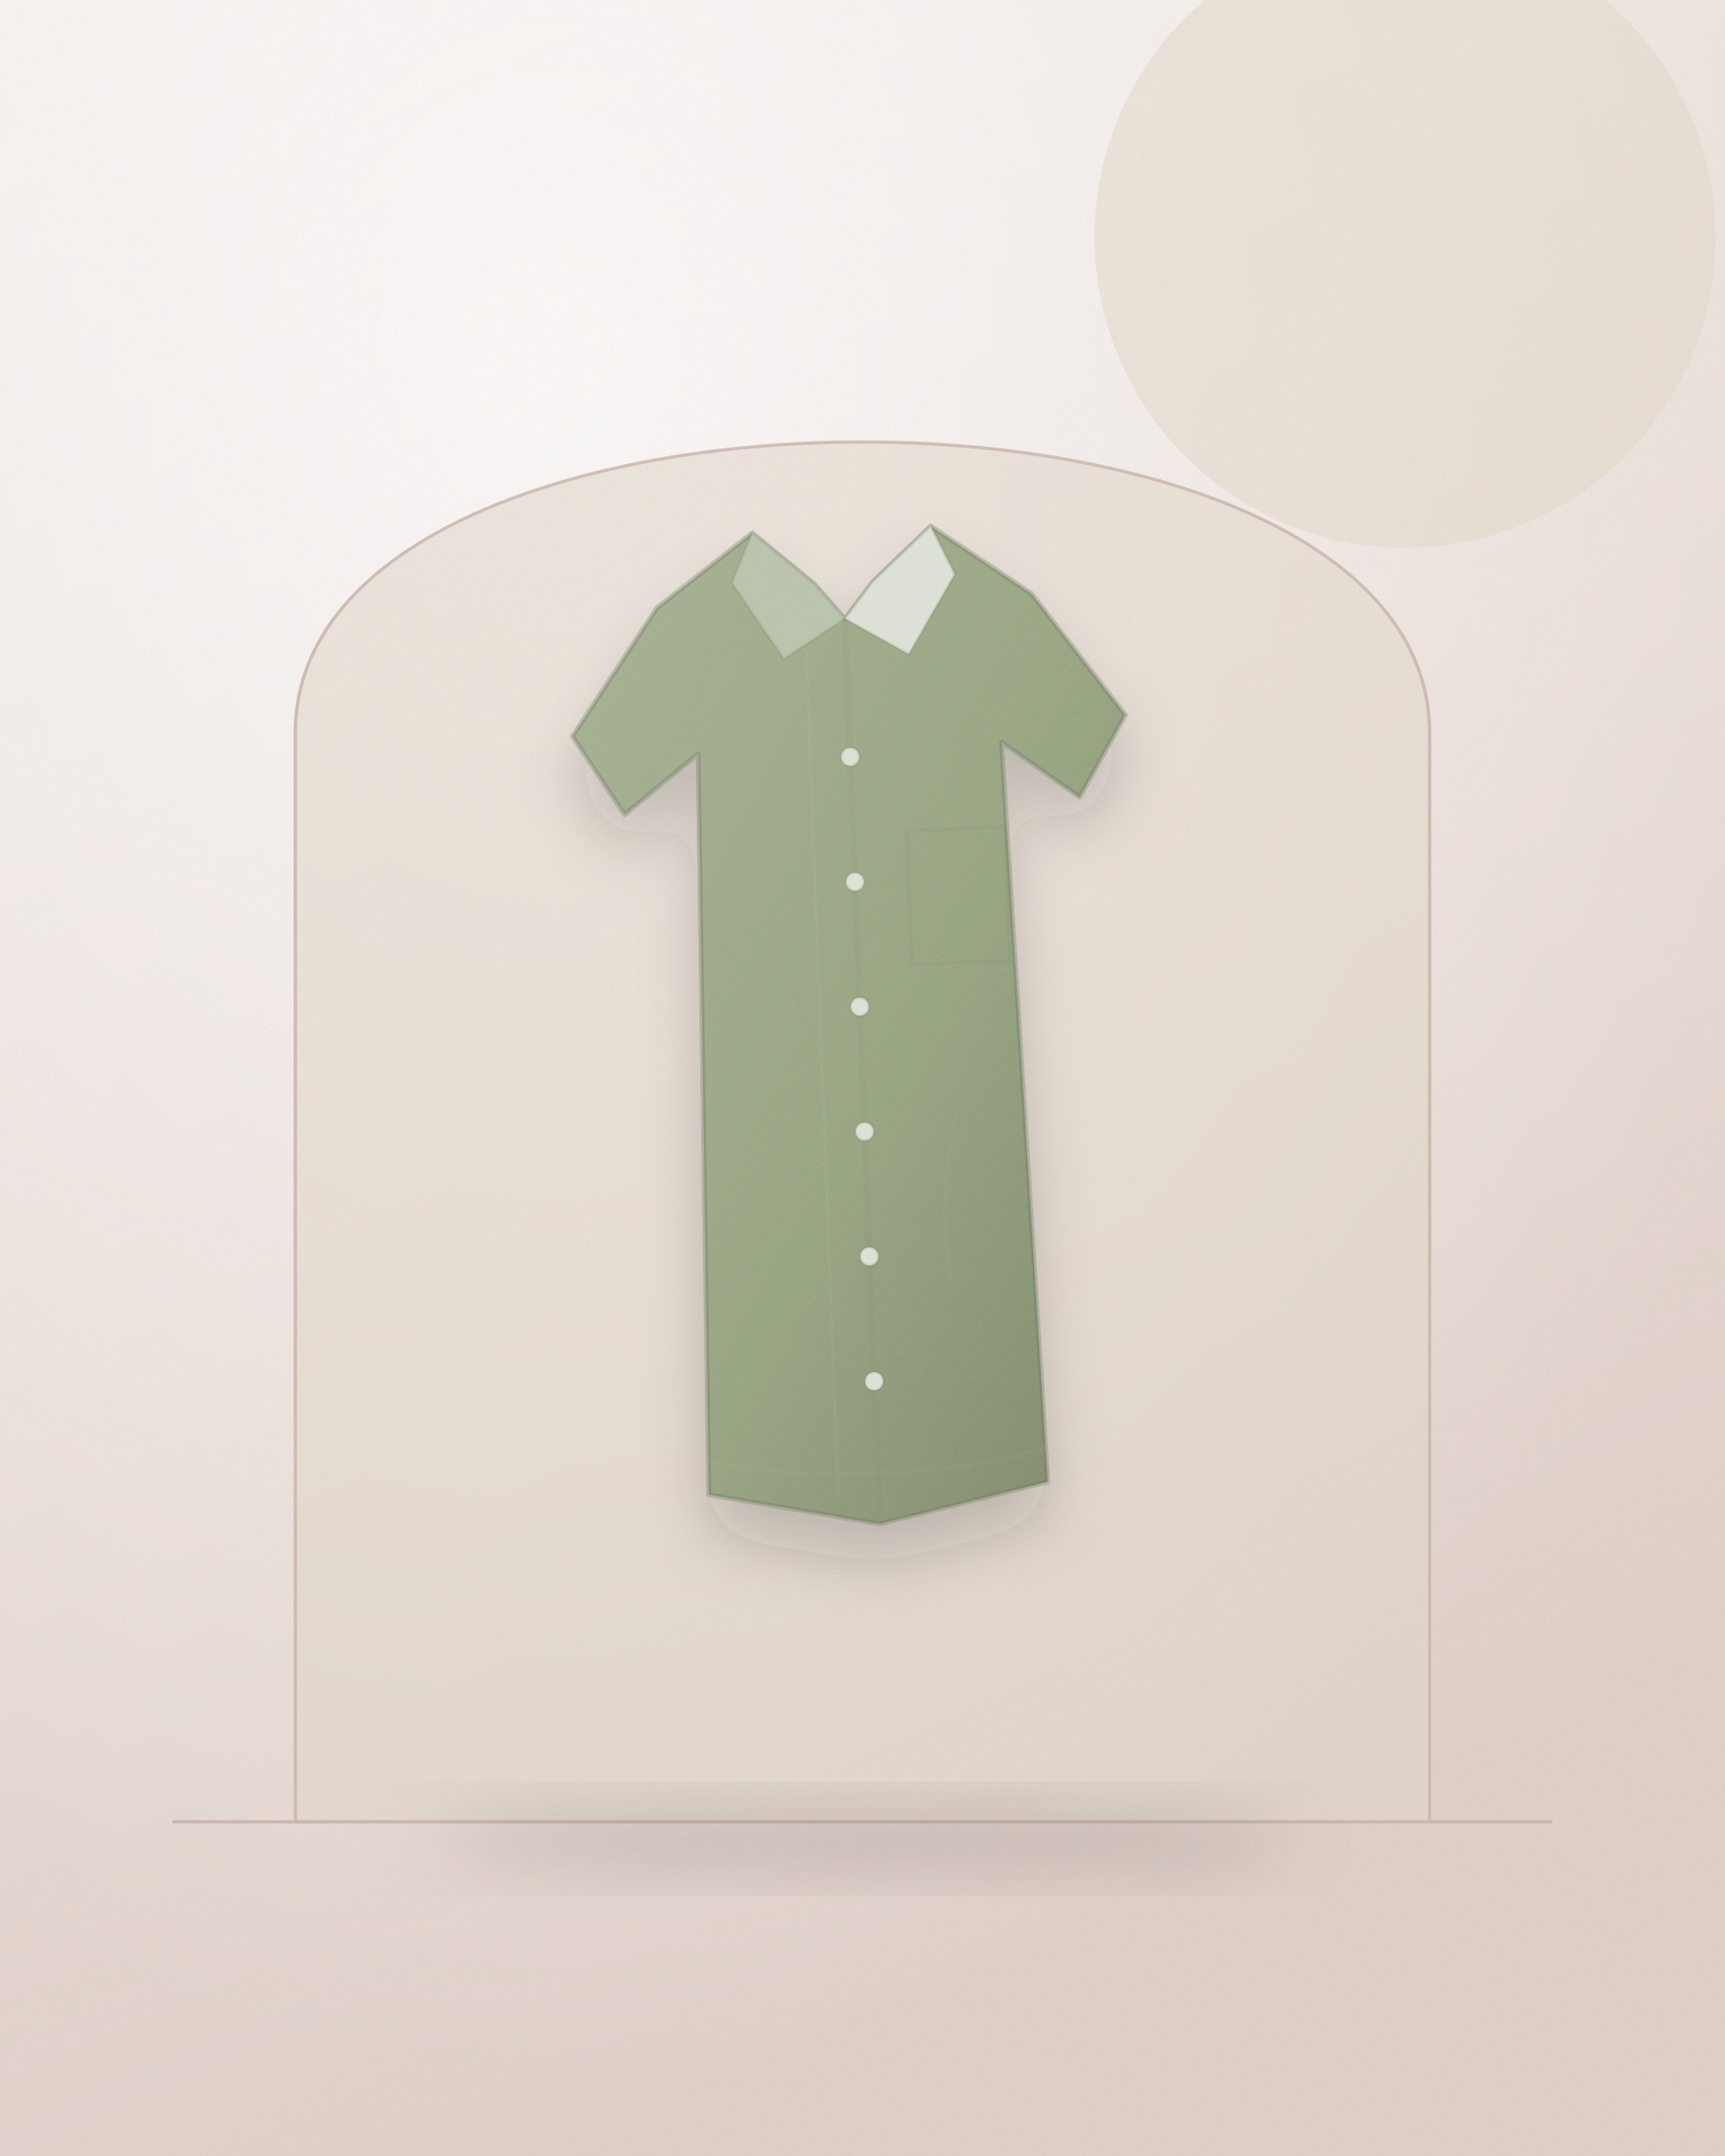
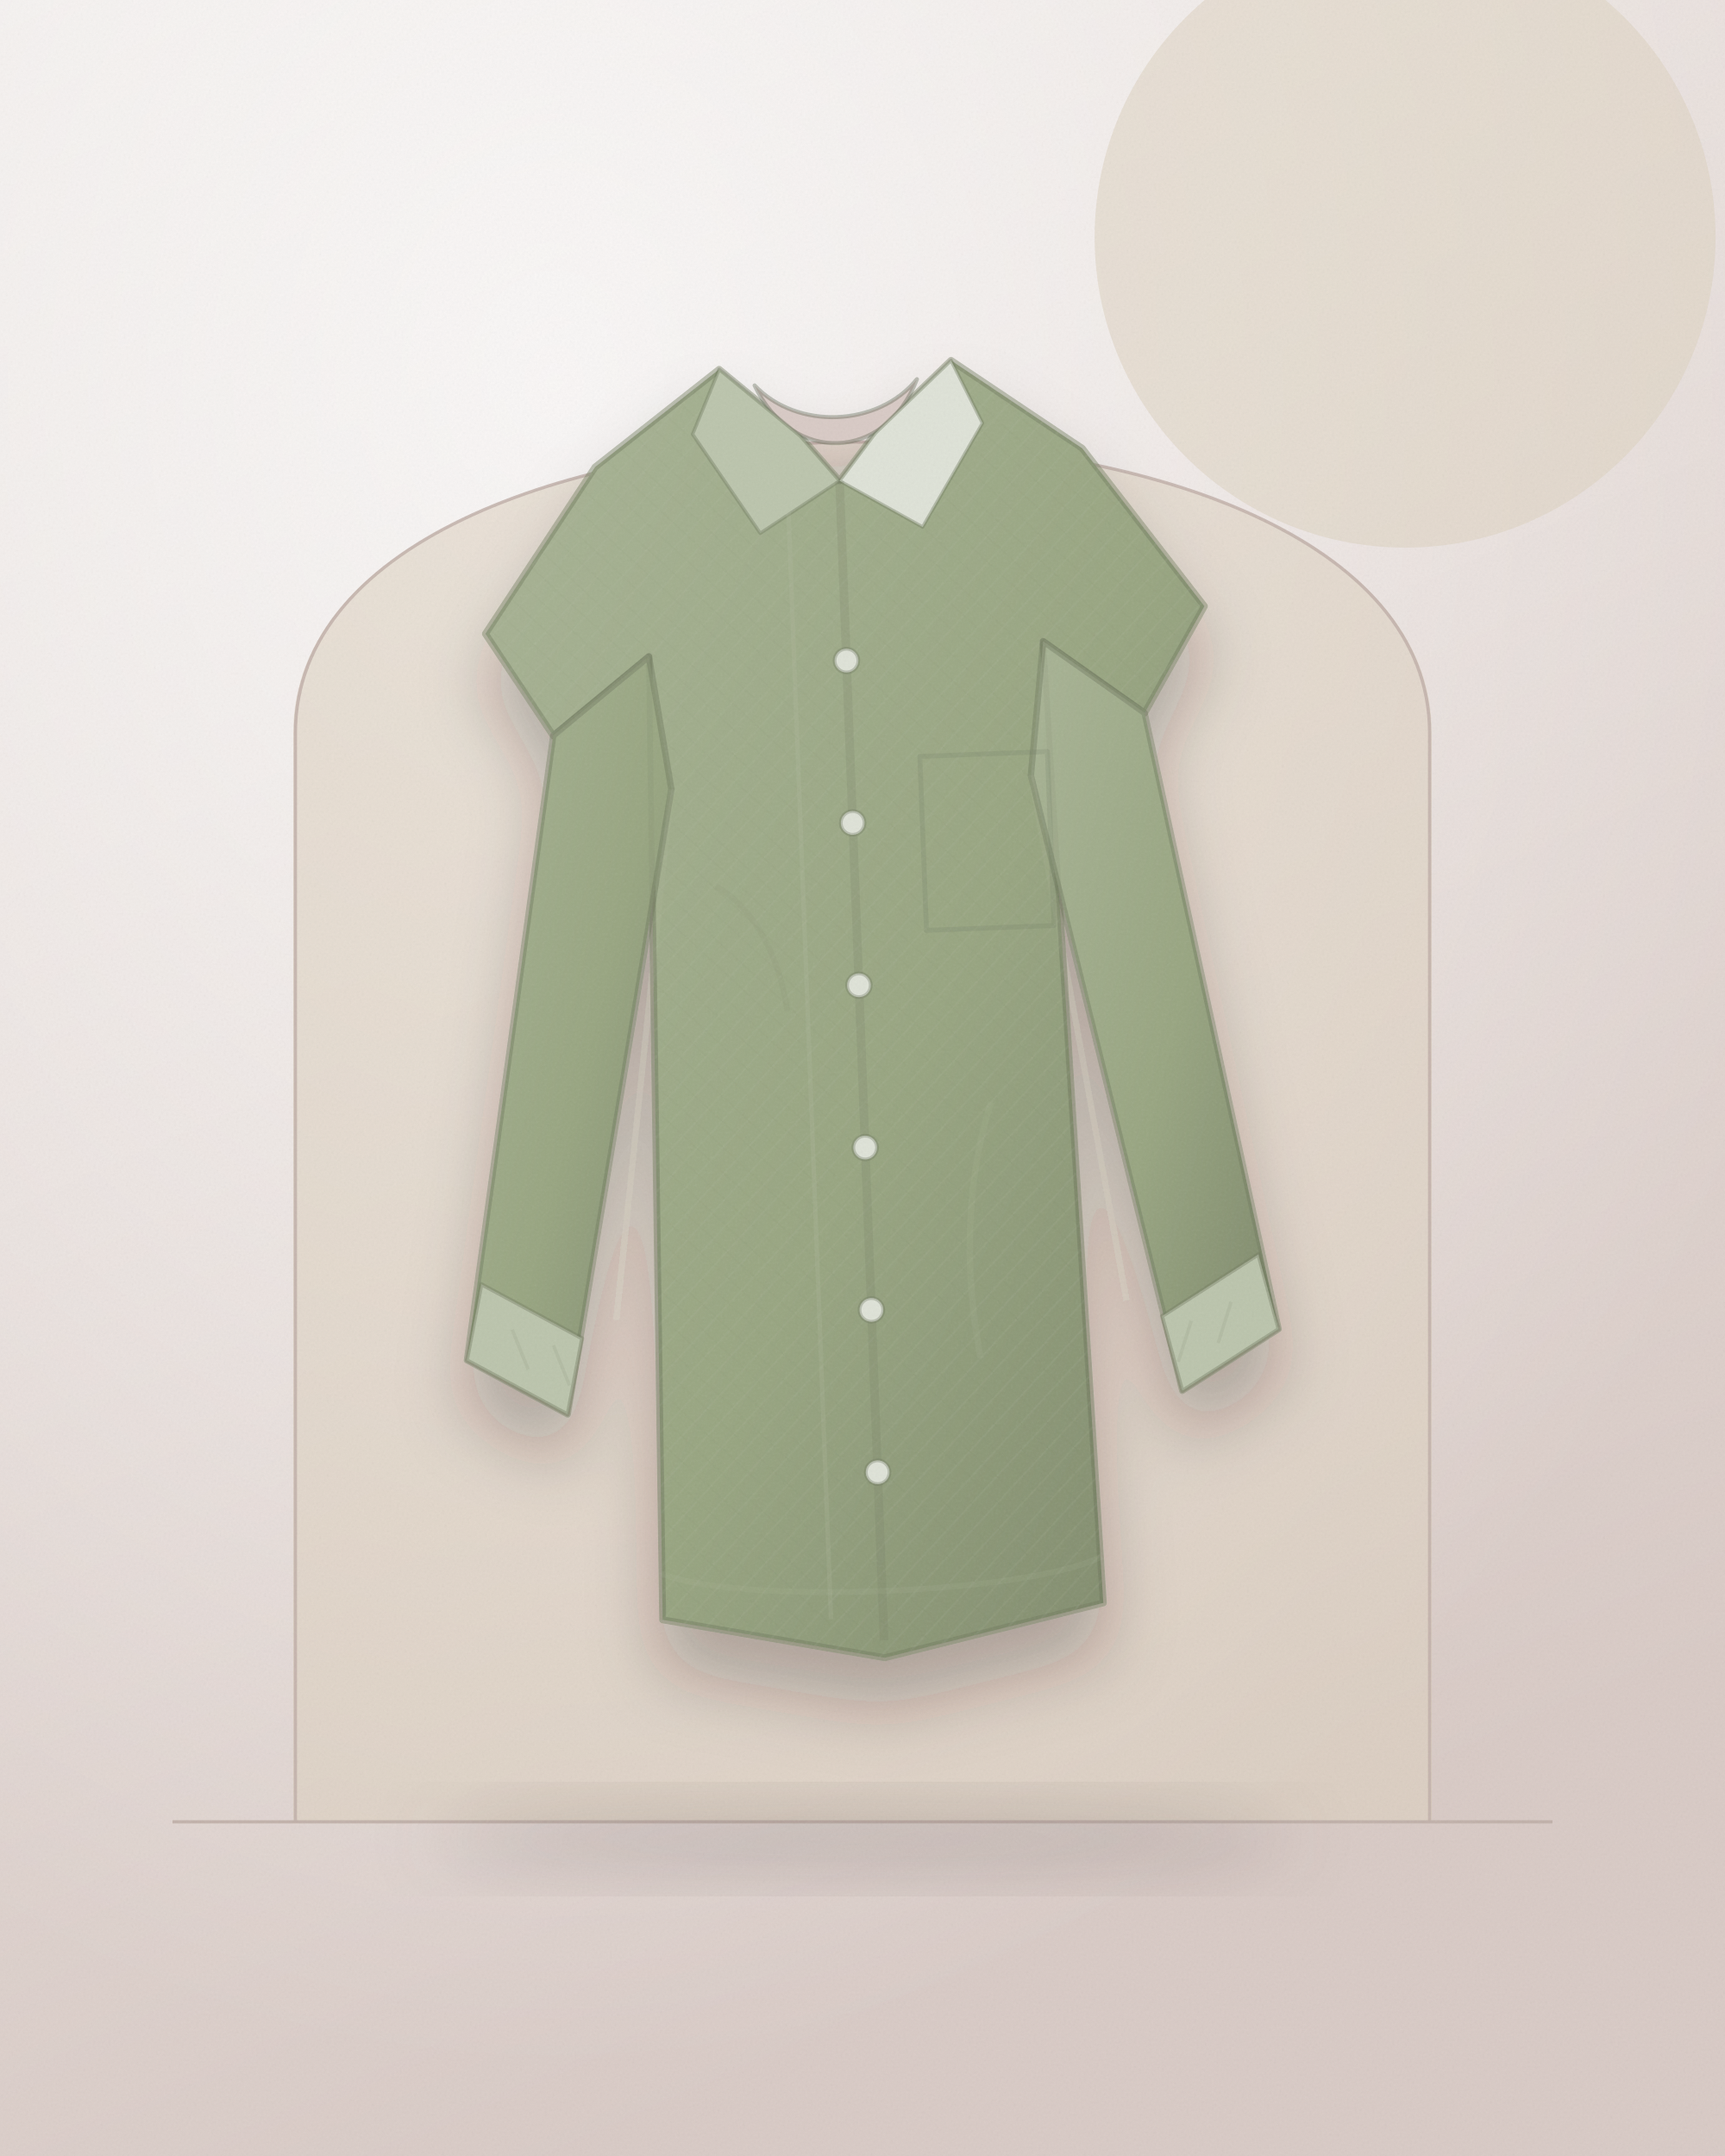
<svg xmlns="http://www.w3.org/2000/svg" viewBox="0 0 800 1000" width="800" height="1000" role="img">
  <defs>
    <linearGradient id="bg" x1="0" y1="0" x2="0.35" y2="1">
-       <stop offset="0" stop-color="#f3ece7" />
-       <stop offset="1" stop-color="#dfcfc8" />
+       <stop offset="0" stop-color="#efe9e6" />
+       <stop offset="1" stop-color="#d8cac5" />
    </linearGradient>
    <radialGradient id="glow" cx="32%" cy="18%" r="78%">
      <stop offset="0" stop-color="#ffffff" stop-opacity="0.72" />
      <stop offset="1" stop-color="#ffffff" stop-opacity="0" />
    </radialGradient>
    <linearGradient id="body" x1="0" y1="0" x2="1" y2="1">
      <stop offset="0" stop-color="#a8b395" />
      <stop offset="0.55" stop-color="#98a581" />
      <stop offset="1" stop-color="#7d876a" />
    </linearGradient>
    <linearGradient id="bodySoft" x1="0" y1="0" x2="1" y2="0.7">
      <stop offset="0" stop-color="#bbc4ac" />
      <stop offset="1" stop-color="#98a581" />
    </linearGradient>
    <linearGradient id="metal" x1="0" y1="0" x2="1" y2="1">
      <stop offset="0" stop-color="#f3eee2" />
      <stop offset="0.35" stop-color="#cdbfa6" />
      <stop offset="0.62" stop-color="#f8f3e8" />
      <stop offset="1" stop-color="#9d8b70" />
    </linearGradient>
    <filter id="grain">
      <feTurbulence type="fractalNoise" baseFrequency="0.86" numOctaves="2" stitchTiles="stitch" />
      <feColorMatrix type="saturate" values="0" />
      <feComponentTransfer>
        <feFuncA type="linear" slope="0.11" />
      </feComponentTransfer>
    </filter>
    <filter id="objectShadow" x="-30%" y="-30%" width="160%" height="170%">
-       <feDropShadow dx="0" dy="18" stdDeviation="14" flood-color="#312723" flood-opacity="0.2" />
+       <feDropShadow dx="0" dy="22" stdDeviation="16" flood-color="#2e2725" flood-opacity="0.28" />
    </filter>
    <filter id="blur">
      <feGaussianBlur stdDeviation="18" />
    </filter>
    <filter id="soft">
      <feGaussianBlur stdDeviation="4" />
    </filter>
  </defs>
  <rect width="800" height="1000" fill="url(#bg)" />
  <rect width="800" height="1000" fill="url(#glow)" />
-   <circle cx="651.636" cy="110" r="144" fill="#e1d8c9" opacity="0.55" />
-   <path d="M 136 845 L 136 340 C 136 160 664 160 664 340 L 664 845 Z" fill="#e1d8c9" opacity="0.58" />
-   <path d="M 137 845 L 137 340 C 137 160 663 160 663 340 L 663 845" fill="none" stroke="#c9b3aa" stroke-width="1.5" opacity="0.8" />
-   <line x1="80" y1="845" x2="720" y2="845" stroke="#c9b3aa" stroke-width="1.5" opacity="0.9" />
-   <ellipse cx="400" cy="853" rx="200" ry="22" fill="#312723" opacity="0.14" filter="url(#blur)" />
-   <g transform="translate(400 500) scale(1 1) translate(-400 -500)" filter="url(#objectShadow)" stroke="#6f785e" stroke-opacity="0.16" stroke-width="1.4" stroke-linejoin="round">
-     <g transform="translate(400 500) rotate(-2.2) scale(1.035) translate(-400 -500)">
+   <circle cx="651.636" cy="110" r="144" fill="#dcd1c0" opacity="0.55" />
+   <path d="M 136 845 L 136 340 C 136 160 664 160 664 340 L 664 845 Z" fill="#dcd1c0" opacity="0.58" />
+   <path d="M 137 845 L 137 340 C 137 160 663 160 663 340 L 663 845" fill="none" stroke="#bfaea7" stroke-width="1.5" opacity="0.8" />
+   <line x1="80" y1="845" x2="720" y2="845" stroke="#bfaea7" stroke-width="1.5" opacity="0.9" />
+   <ellipse cx="400" cy="853" rx="200" ry="22" fill="#2e2725" opacity="0.14" filter="url(#blur)" />
+   <g transform="translate(400 500) scale(1 1) translate(-400 -500)" filter="url(#objectShadow)" stroke="#6f785e" stroke-opacity="0.34" stroke-width="2.2" stroke-linejoin="round">
+     <g transform="translate(400 500) rotate(-2.2) scale(1.3455) translate(-400 -500)">
      <defs>
        <pattern id="linen" width="9" height="9" patternUnits="userSpaceOnUse">
          <path d="M0 9 L9 0" stroke="#bbc4ac" stroke-width="0.7" opacity="0.28" />
          <path d="M0 0 L9 9" stroke="#6f785e" stroke-width="0.5" opacity="0.12" />
        </pattern>
        <clipPath id="shirtClip">
          <path d="M316 286 L360 254 L387 278 L400 294 L413 278 L440 254 L484 286 L524 342 L502 378 L468 352 L476 684 L400 700 L324 684 L332 352 L298 378 L276 342 Z" />
        </clipPath>
      </defs>
      <g>
-         <path d="M316 286 L360 254 L387 278 L400 294 L413 278 L440 254 L484 286 L524 342 L502 378 L468 352 L476 684 L400 700 L324 684 L332 352 L298 378 L276 342 Z" fill="url(#body)" stroke="#6f785e" stroke-width="2.2" stroke-opacity="0.34" stroke-linejoin="round" />
+         <path d="M316 286 L360 254 L387 278 L400 294 L413 278 L440 254 L484 286 L524 342 L502 378 L468 352 L476 684 L400 700 L324 684 L332 352 L298 378 L276 342 Z" fill="url(#body)" stroke="#6f785e" stroke-width="2.4" stroke-opacity="0.44" stroke-linejoin="round" />
        <g clip-path="url(#shirtClip)">
          <rect x="260" y="230" width="290" height="540" fill="url(#linen)" />
        </g>
-         <path d="M360 254 L387 278 L400 294 L372 311 L350 276Z" fill="#bbc4ac" />
-         <path d="M440 254 L413 278 L400 294 L428 311 L450 276Z" fill="#dee2d7" />
+         <path d="M332 352 L298 378 L260 592 L294 612 L338 398Z" fill="url(#body)" stroke="#6f785e" stroke-width="2.2" stroke-opacity="0.42" stroke-linejoin="round" />
+         <path d="M468 352 L502 378 L540 592 L506 612 L462 398Z" fill="url(#body)" stroke="#6f785e" stroke-width="2.2" stroke-opacity="0.42" stroke-linejoin="round" />
+         <path d="M260 592 L294 612 L300 586 L266 566Z" fill="#bbc4ac" stroke="#6f785e" stroke-width="1.4" stroke-opacity="0.38" />
+         <path d="M540 592 L506 612 L500 586 L534 566Z" fill="#bbc4ac" stroke="#6f785e" stroke-width="1.4" stroke-opacity="0.38" />
+         <path d="M276 582 L281 596 M290 588 L295 602 M524 582 L519 596 M510 588 L505 602" stroke="#6f785e" stroke-width="1.2" opacity="0.32" />
+         <path d="M338 398 L312 580 M462 398 L488 580" fill="none" stroke="#bbc4ac" stroke-width="2" opacity="0.28" />
+         <path d="M372 260 C384 288 416 288 428 260 C414 276 386 276 372 260Z" fill="#d8cac5" stroke="#525946" stroke-width="1.4" stroke-opacity="0.35" />
+         <path d="M360 254 L387 278 L400 294 L372 311 L350 276Z" fill="#bbc4ac" stroke="#6f785e" stroke-width="1.2" stroke-opacity="0.4" />
+         <path d="M440 254 L413 278 L400 294 L428 311 L450 276Z" fill="#dee2d7" stroke="#6f785e" stroke-width="1.2" stroke-opacity="0.4" />
        <path d="M400 294 L400 694" stroke="#6f785e" stroke-width="3" opacity="0.5" />
        <path d="M382 304 L382 686" stroke="#bbc4ac" stroke-width="1.5" opacity="0.5" />
        <circle cx="400" cy="356" r="4.1" fill="#dee2d7" stroke="#6f785e" stroke-width="1.3" />
        <circle cx="400" cy="412" r="4.1" fill="#dee2d7" stroke="#6f785e" stroke-width="1.3" />
        <circle cx="400" cy="468" r="4.1" fill="#dee2d7" stroke="#6f785e" stroke-width="1.3" />
        <circle cx="400" cy="524" r="4.1" fill="#dee2d7" stroke="#6f785e" stroke-width="1.3" />
        <circle cx="400" cy="580" r="4.1" fill="#dee2d7" stroke="#6f785e" stroke-width="1.3" />
        <circle cx="400" cy="636" r="4.1" fill="#dee2d7" stroke="#6f785e" stroke-width="1.3" />
        <path d="M424 390 L468 390 L468 450 L424 450Z" fill="none" stroke="#6f785e" stroke-width="1.7" opacity="0.55" />
        <path d="M332 352 L298 378 M468 352 L502 378" stroke="#6f785e" stroke-width="2" opacity="0.42" />
        <path d="M332 352 L324 684 M468 352 L476 684" stroke="#525946" stroke-width="2" opacity="0.18" />
        <path d="M352 432 C365 440 373 457 375 476" fill="none" stroke="#525946" stroke-width="2" opacity="0.14" />
        <path d="M444 510 C435 534 432 566 437 598" fill="none" stroke="#bbc4ac" stroke-width="2.2" opacity="0.3" />
        <path d="M324 668 C350 680 450 680 476 668" fill="none" stroke="#bbc4ac" stroke-width="2" opacity="0.32" />
        <path d="M298 378 C312 368 322 360 332 352 M502 378 C488 368 478 360 468 352" fill="none" stroke="#bbc4ac" stroke-width="2" opacity="0.32" />
      </g>
    </g>
  </g>
  <rect width="800" height="1000" filter="url(#grain)" opacity="0.72" />
</svg>
